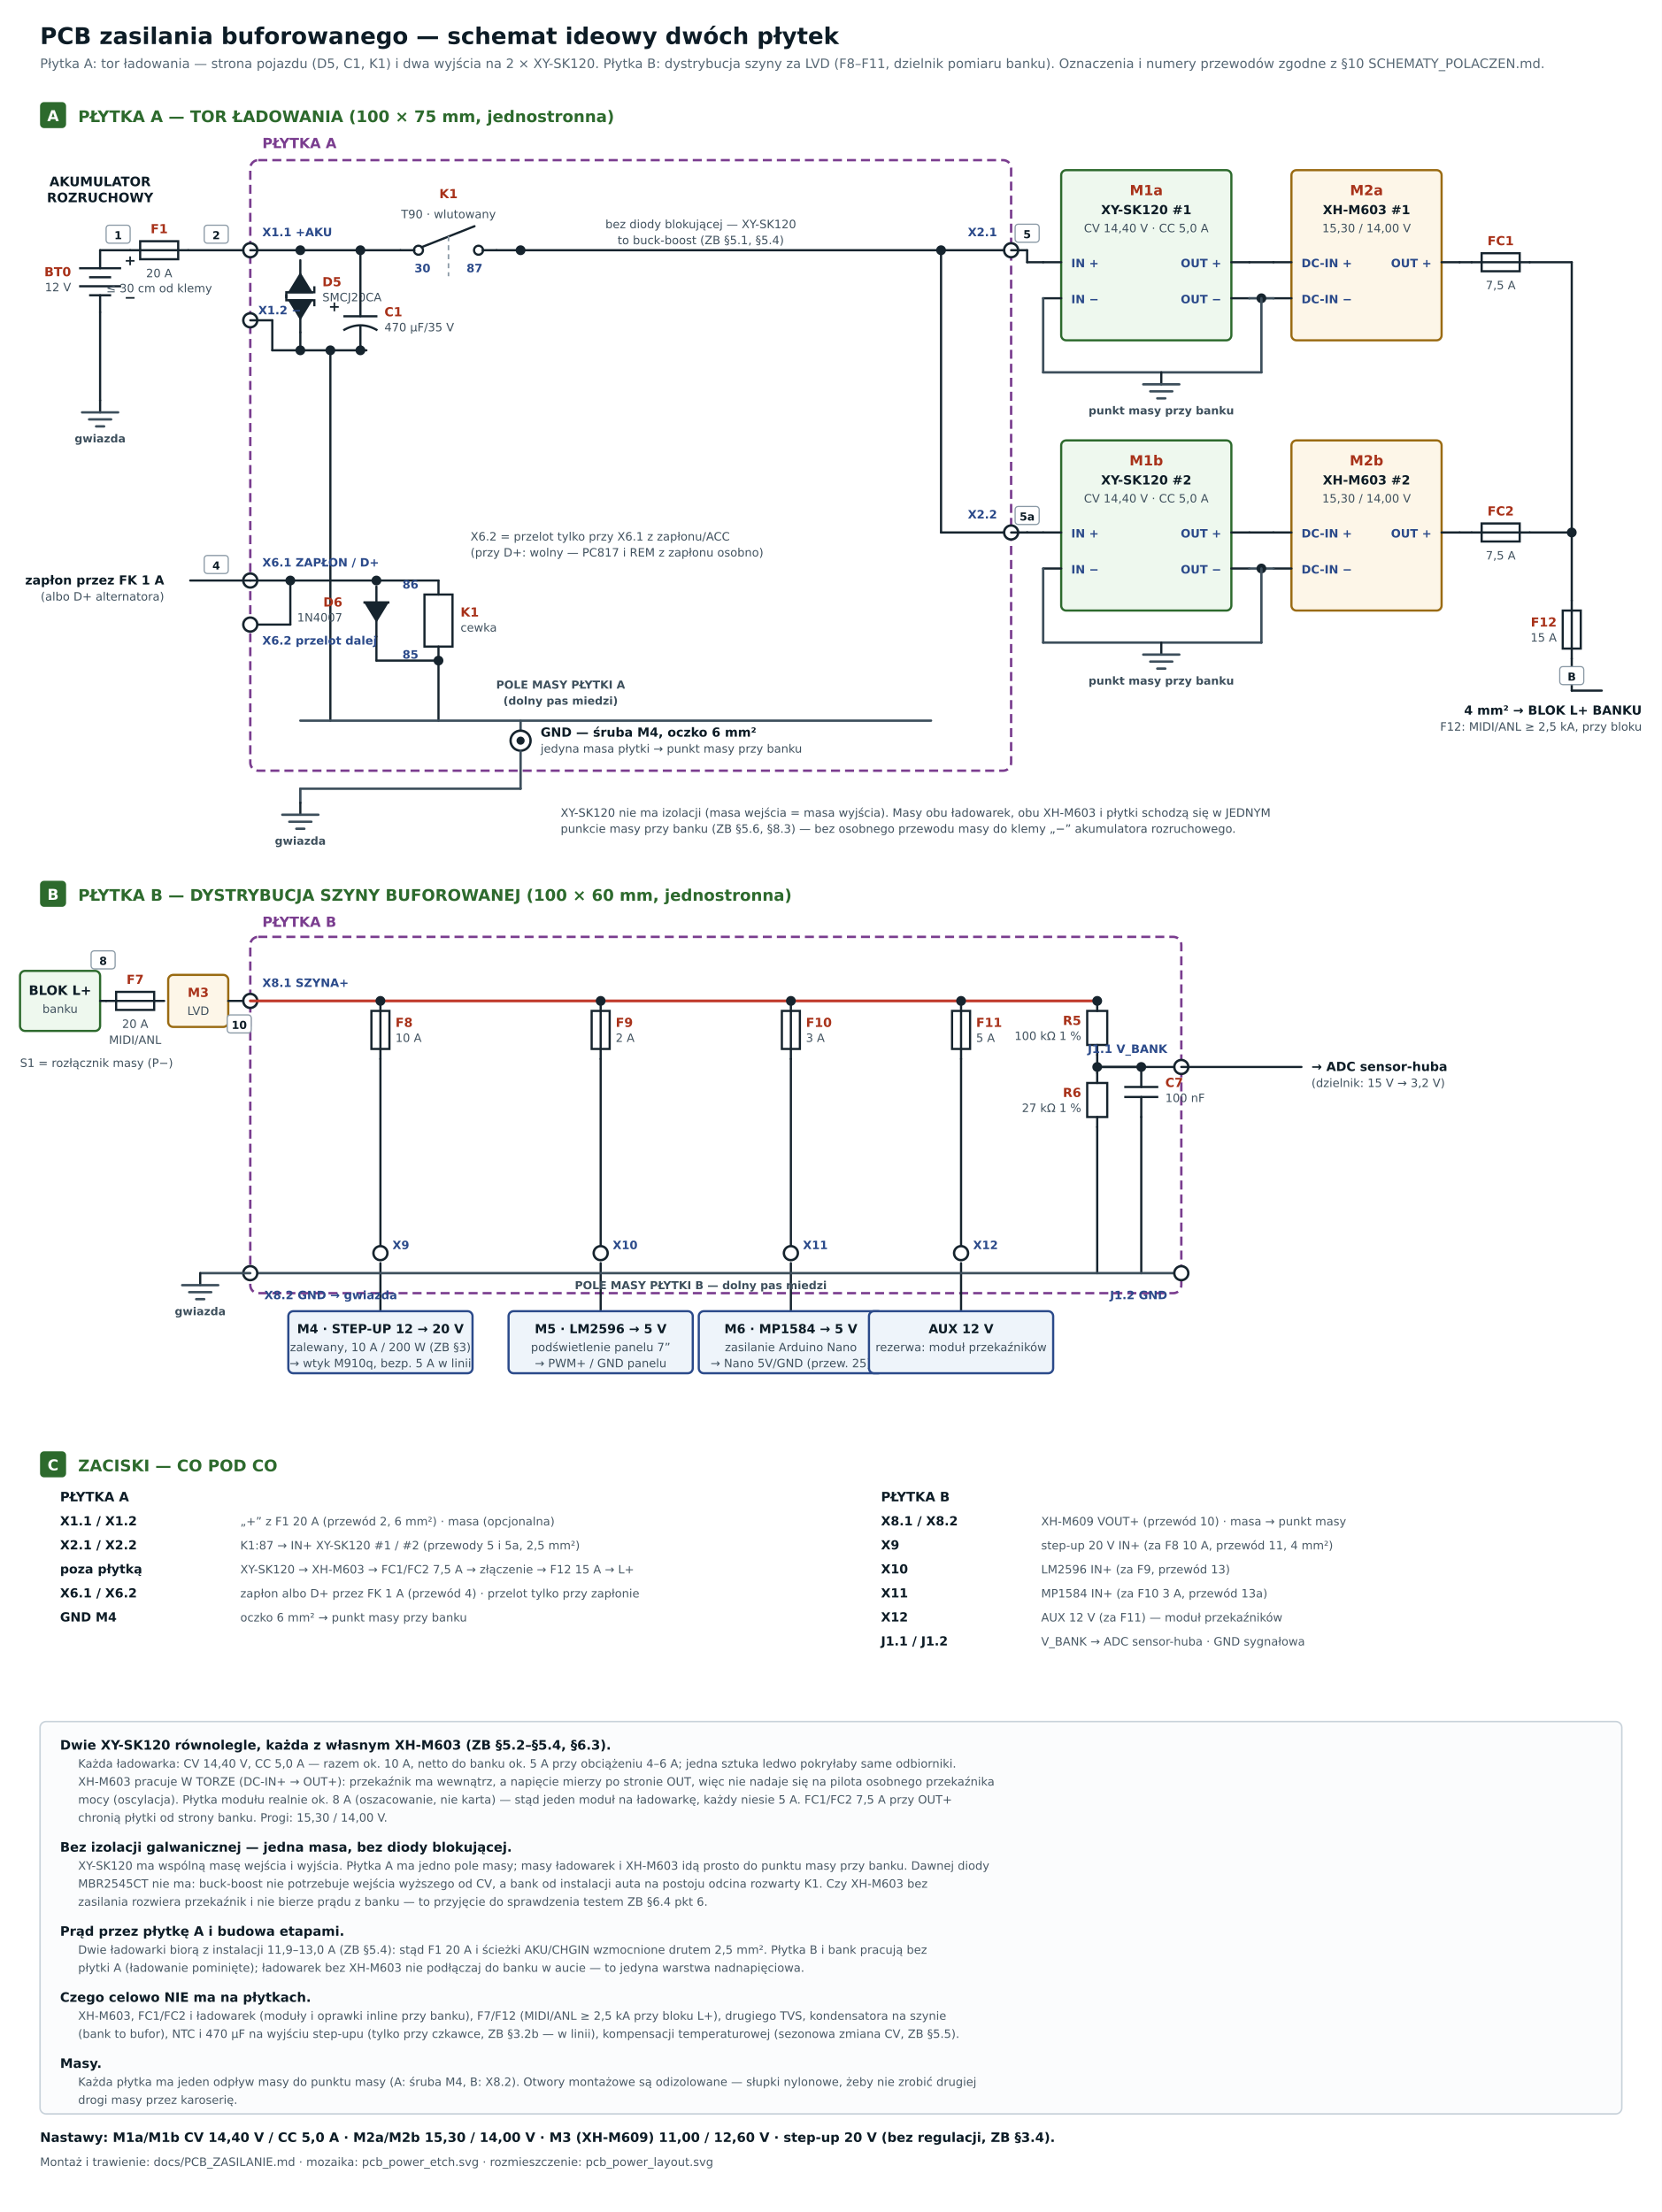
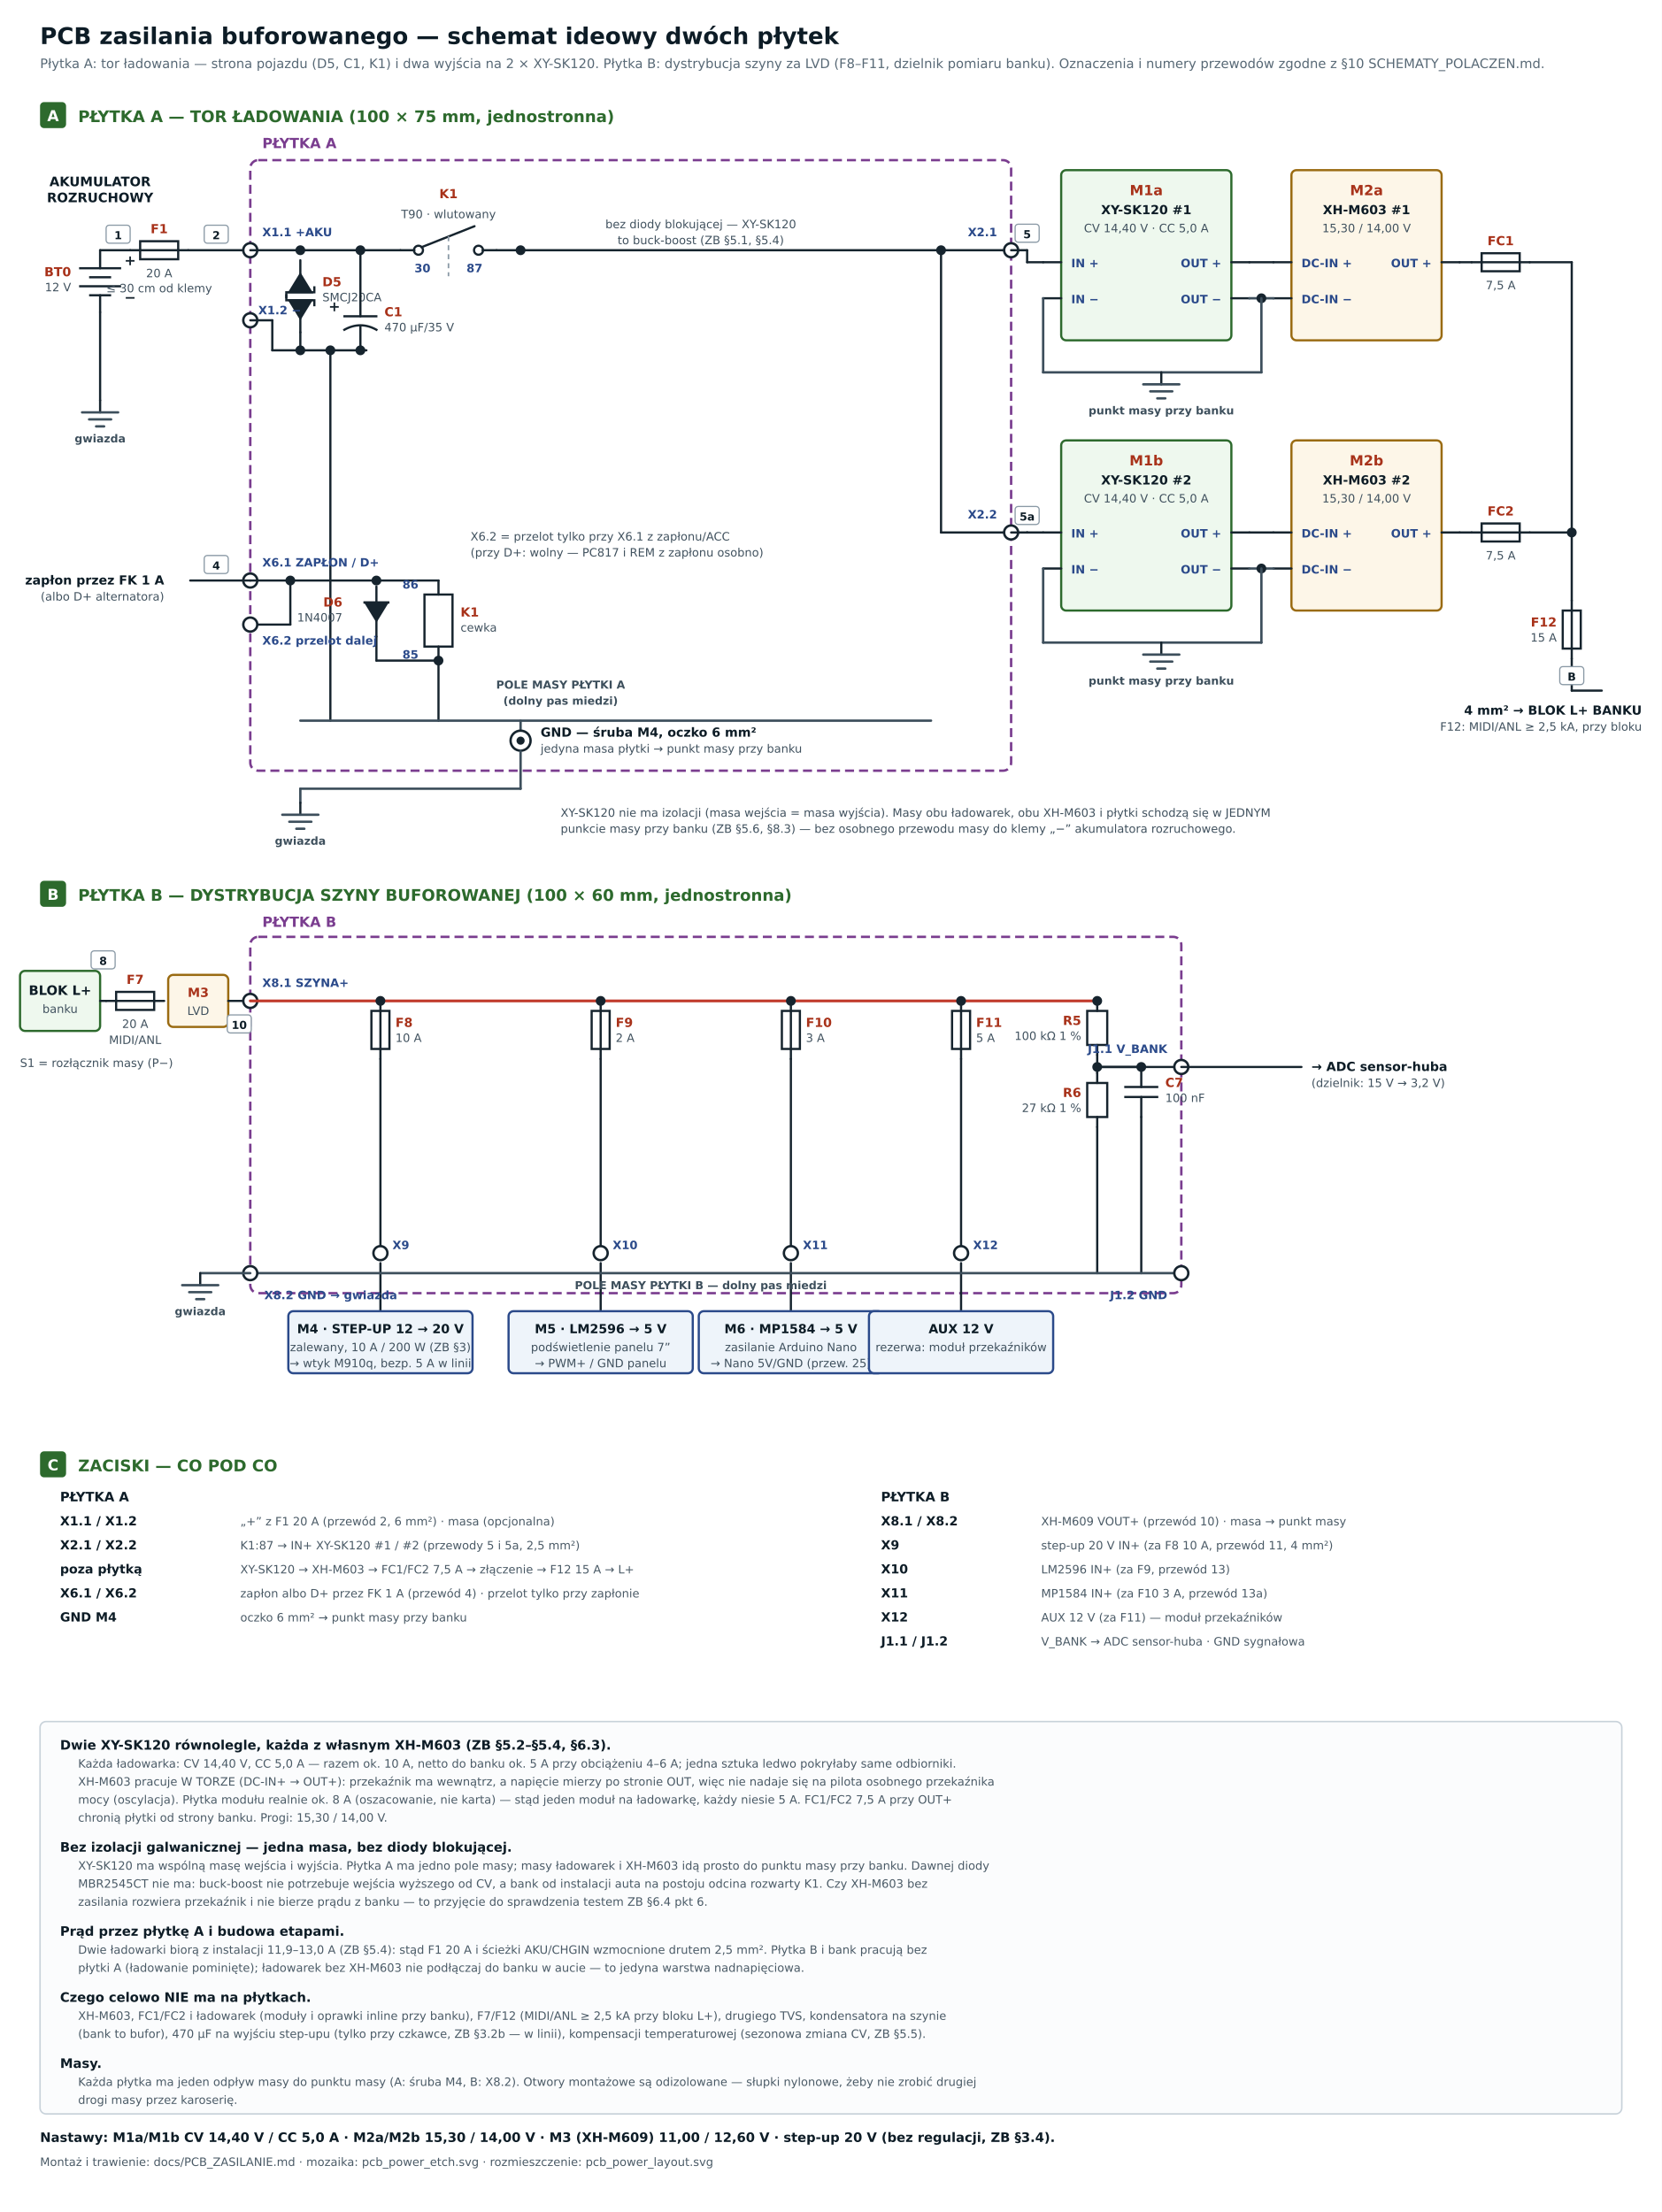
<svg xmlns="http://www.w3.org/2000/svg" width="1660" height="2210" viewBox="0 0 1660 2210" font-family="DejaVu Sans, Verdana, sans-serif">
  <style>
 .bg{fill:#ffffff}
 .w{stroke:#16242e;stroke-width:2.2;fill:none;stroke-linecap:round}
 .wp{stroke:#c0392b;stroke-width:2.8;fill:none;stroke-linecap:round}
 .wg{stroke:#3d4f5c;stroke-width:2.4;fill:none;stroke-linecap:round}
 .wo{stroke:#9a6b12;stroke-width:2.4;fill:none;stroke-linecap:round}
 .wd{stroke:#8b9aa6;stroke-width:1.6;fill:none;stroke-dasharray:5 4}
 .sym{stroke:#16242e;stroke-width:2.2;fill:none}
 .symf{stroke:#16242e;stroke-width:2.2;fill:#16242e}
 .blk{fill:#f5f8fa;stroke:#2b3a45;stroke-width:2.2;rx:5}
 .blkm{fill:#eef4fa;stroke:#2b4a8a;stroke-width:2.2;rx:5}
 .blkr{fill:#fdf6e8;stroke:#9a6b12;stroke-width:2.2;rx:5}
 .blkc{fill:#eef8ee;stroke:#2d6a2d;stroke-width:2.2;rx:5}
 .brd{fill:none;stroke:#7a3d8f;stroke-width:2.4;rx:8;stroke-dasharray:9 5}
 .term{fill:#ffffff;stroke:#16242e;stroke-width:2.4}
 .note{fill:#fbfcfd;stroke:#c8d2da;stroke-width:1.5;rx:6}
 .sectb{fill:#2d6a2d;rx:4}
 .ttl{font-size:23px;font-weight:bold;fill:#0d1c26}
 .sub{font-size:13px;fill:#576875}
 .sec{font-size:16px;font-weight:bold;fill:#2d6a2d}
 .sn{font-size:15px;font-weight:bold;fill:#ffffff;text-anchor:middle}
 .r{font-size:12.5px;font-weight:bold;fill:#a8321a}
 .rc{font-size:12.5px;font-weight:bold;fill:#a8321a;text-anchor:middle}
 .re{font-size:12.5px;font-weight:bold;fill:#a8321a;text-anchor:end}
 .v{font-size:11.5px;fill:#40515e}
 .vc{font-size:11.5px;fill:#40515e;text-anchor:middle}
 .ve{font-size:11.5px;fill:#40515e;text-anchor:end}
 .vb{font-size:14px;font-weight:bold;fill:#16242e;text-anchor:middle}
 .lbl{font-size:11.5px;fill:#33424e}
 .lbb{font-size:13px;font-weight:bold;fill:#0d1c26;text-anchor:middle}
 .pin{font-size:11.5px;font-weight:bold;fill:#2b4a8a}
 .pine{font-size:11.5px;font-weight:bold;fill:#2b4a8a;text-anchor:end}
 .pinc{font-size:11.5px;font-weight:bold;fill:#2b4a8a;text-anchor:middle}
 .mref{font-size:14px;font-weight:bold;fill:#a8321a;text-anchor:middle}
 .mname{font-size:12.5px;font-weight:bold;fill:#0d1c26;text-anchor:middle}
 .te{font-size:12.5px;font-weight:bold;fill:#0d1c26;text-anchor:end}
 .tb{font-size:12.5px;font-weight:bold;fill:#0d1c26}
 .gl{font-size:11px;font-weight:bold;fill:#3d4f5c;text-anchor:middle}
 .nh{font-size:13px;font-weight:bold;fill:#0d1c26}
 .nt{font-size:11.5px;fill:#4a5a66}
 .wn{font-size:11px;font-weight:bold;fill:#0d1c26;text-anchor:middle}
 .wnb{fill:#ffffff;stroke:#8b9aa6;stroke-width:1.2;rx:3}
 .brdl{font-size:14px;font-weight:bold;fill:#7a3d8f}
</style>
  <rect class="bg" x="0" y="0" width="1660" height="2210" />
  <text class="ttl" x="40" y="44">PCB zasilania buforowanego — schemat ideowy dwóch płytek</text>
  <text class="sub" x="40" y="68">Płytka A: tor ładowania — strona pojazdu (D5, C1, K1) i dwa wyjścia na 2 × XY-SK120. Płytka B: dystrybucja szyny za LVD (F8–F11, dzielnik pomiaru banku). Oznaczenia i numery przewodów zgodne z §10 SCHEMATY_POLACZEN.md.</text>
  <rect class="sectb" x="40" y="102" width="26" height="26" />
  <text class="sn" x="53" y="121">A</text>
  <text class="sec" x="78" y="122">PŁYTKA A — TOR ŁADOWANIA (100 × 75 mm, jednostronna)</text>
  <rect class="brd" x="250" y="160" width="760" height="610" />
  <text class="brdl" x="262" y="148">PŁYTKA A</text>
  <text class="lbb" x="100" y="186">AKUMULATOR</text>
  <text class="lbb" x="100" y="202">ROZRUCHOWY</text>
  <line class="w" x1="100" y1="250" x2="100" y2="268" />
  <line class="sym" x1="79" y1="268" x2="121" y2="268" />
  <line class="sym" x1="89" y1="277" x2="111" y2="277" />
  <line class="sym" x1="79" y1="286" x2="121" y2="286" />
  <line class="sym" x1="89" y1="295" x2="111" y2="295" />
  <line class="w" x1="100" y1="295" x2="100" y2="312" />
  <text class="vb" x="130" y="265">+</text>
  <text class="vb" x="130" y="302">−</text>
  <text class="re" x="71" y="276">BT0</text>
  <text class="ve" x="71" y="291">12 V</text>
  <line class="w" x1="100" y1="312" x2="100" y2="400" />
  <line class="w" x1="100" y1="400" x2="100" y2="412" />
  <line class="wg" x1="82" y1="412" x2="118" y2="412" />
  <line class="wg" x1="89" y1="419" x2="111" y2="419" />
  <line class="wg" x1="96" y1="426" x2="104" y2="426" />
  <text class="gl" x="100" y="442">gwiazda</text>
  <line class="w" x1="100" y1="250" x2="130" y2="250" />
  <rect class="wnb" x="106" y="225" width="24" height="18" />
  <text class="wn" x="118" y="239">1</text>
  <line class="w" x1="130" y1="250" x2="140" y2="250" />
  <rect class="sym" x="140" y="241" width="38" height="18" fill="#fff" />
  <line class="w" x1="140" y1="250" x2="178" y2="250" />
  <line class="w" x1="178" y1="250" x2="188" y2="250" />
  <text class="rc" x="159" y="233">F1</text>
  <text class="vc" x="159" y="277">20 A</text>
  <text class="vc" x="159" y="292">≤ 30 cm od klemy</text>
  <line class="w" x1="188" y1="250" x2="250" y2="250" />
  <rect class="wnb" x="204" y="225" width="24" height="18" />
  <text class="wn" x="216" y="239">2</text>
  <circle class="term" cx="250" cy="250" r="7" />
  <text class="te" x="234" y="255" />
  <text class="pin" x="262" y="236">X1.1 +AKU</text>
  <line class="w" x1="250" y1="250" x2="400" y2="250" />
  <circle class="symf" cx="300" cy="250" r="3.8" />
  <circle class="symf" cx="360" cy="250" r="3.8" />
  <line class="w" x1="300" y1="260" x2="300" y2="274" />
  <polygon class="symf" points="289,292 311,292 300,274" />
  <path class="sym" d="M 286 298 L 286 292 L 314 292 L 314 286" />
  <polygon class="symf" points="289,300 311,300 300,318" />
  <path class="sym" d="M 286 294 L 286 300 L 314 300 L 314 306" />
  <line class="w" x1="300" y1="318" x2="300" y2="332" />
  <text class="r" x="322" y="286">D5</text>
  <text class="v" x="322" y="301">SMCJ20CA</text>
  <line class="w" x1="300" y1="332" x2="300" y2="350" />
  <line class="w" x1="360" y1="296" x2="360" y2="316" />
  <line class="sym" x1="343" y1="316" x2="377" y2="316" />
  <path class="sym" d="M 343 330 Q 360 320 377 330" />
  <text class="vb" x="334" y="311">+</text>
  <line class="w" x1="360" y1="326" x2="360" y2="346" />
  <text class="r" x="384" y="316">C1</text>
  <text class="v" x="384" y="331">470 µF/35 V</text>
  <line class="w" x1="360" y1="250" x2="360" y2="296" />
  <line class="w" x1="360" y1="346" x2="360" y2="350" />
  <circle class="term" cx="250" cy="320" r="7" />
  <text class="te" x="234" y="325" />
  <text class="pin" x="258" y="314">X1.2 −</text>
  <line class="w" x1="250" y1="320" x2="272" y2="320" />
  <line class="w" x1="272" y1="320" x2="272" y2="350" />
  <line class="w" x1="272" y1="350" x2="366" y2="350" />
  <circle class="symf" cx="300" cy="350" r="3.8" />
  <circle class="symf" cx="360" cy="350" r="3.8" />
  <circle class="symf" cx="330" cy="350" r="3.8" />
  <line class="w" x1="330" y1="350" x2="330" y2="720" />
  <line class="w" x1="400" y1="250" x2="414" y2="250" />
  <circle class="sym" cx="418" cy="250" r="4.5" fill="#fff" />
  <line class="w" x1="421" y1="247" x2="474" y2="226" />
  <circle class="sym" cx="478" cy="250" r="4.5" fill="#fff" />
  <line class="w" x1="482" y1="250" x2="496" y2="250" />
  <line class="wd" x1="448" y1="236" x2="448" y2="276" />
  <text class="rc" x="448" y="198">K1</text>
  <text class="pin" x="414" y="272">30</text>
  <text class="pine" x="482" y="272">87</text>
  <text class="vc" x="448" y="218">T90 · wlutowany</text>
  <line class="w" x1="496" y1="250" x2="520" y2="250" />
  <circle class="symf" cx="520" cy="250" r="3.8" />
  <line class="w" x1="520" y1="250" x2="1010" y2="250" />
  <text class="vc" x="700" y="228">bez diody blokującej — XY-SK120</text>
  <text class="vc" x="700" y="244">to buck-boost (ZB §5.1, §5.4)</text>
  <circle class="term" cx="1010" cy="250" r="7" />
  <text class="te" x="994" y="255" />
  <text class="pine" x="996" y="236">X2.1</text>
  <circle class="symf" cx="940" cy="250" r="3.8" />
  <line class="w" x1="940" y1="250" x2="940" y2="532" />
  <line class="w" x1="940" y1="532" x2="1010" y2="532" />
  <circle class="term" cx="1010" cy="532" r="7" />
  <text class="te" x="994" y="537" />
  <text class="pine" x="996" y="518">X2.2</text>
  <rect class="blkc" x="1060" y="170" width="170" height="170" />
  <text class="mref" x="1145.0" y="195">M1a</text>
  <text class="mname" x="1145.0" y="214">XY-SK120 #1</text>
  <text class="vc" x="1145.0" y="232">CV 14,40 V · CC 5,0 A</text>
  <line class="w" x1="1042" y1="262" x2="1060" y2="262" />
  <text class="pin" x="1070" y="267">IN +</text>
  <line class="w" x1="1042" y1="298" x2="1060" y2="298" />
  <text class="pin" x="1070" y="303">IN −</text>
  <line class="w" x1="1230" y1="262" x2="1248" y2="262" />
  <text class="pine" x="1220" y="267">OUT +</text>
  <line class="w" x1="1230" y1="298" x2="1248" y2="298" />
  <text class="pine" x="1220" y="303">OUT −</text>
  <rect class="blkr" x="1290" y="170" width="150" height="170" />
  <text class="mref" x="1365.0" y="195">M2a</text>
  <text class="mname" x="1365.0" y="214">XH-M603 #1</text>
  <text class="vc" x="1365.0" y="232">15,30 / 14,00 V</text>
  <line class="w" x1="1272" y1="262" x2="1290" y2="262" />
  <text class="pin" x="1300" y="267">DC-IN +</text>
  <line class="w" x1="1272" y1="298" x2="1290" y2="298" />
  <text class="pin" x="1300" y="303">DC-IN −</text>
  <line class="w" x1="1440" y1="262" x2="1458" y2="262" />
  <text class="pine" x="1430" y="267">OUT +</text>
  <line class="w" x1="1010" y1="250" x2="1026" y2="250" />
  <line class="w" x1="1026" y1="250" x2="1026" y2="262" />
  <line class="w" x1="1026" y1="262" x2="1042" y2="262" />
  <rect class="wnb" x="1014" y="224" width="24" height="18" />
  <text class="wn" x="1026" y="238">5</text>
  <line class="w" x1="1248" y1="262" x2="1272" y2="262" />
  <line class="wg" x1="1042" y1="298" x2="1042" y2="372" />
  <line class="wg" x1="1248" y1="298" x2="1272" y2="298" />
  <circle class="symf" cx="1260" cy="298" r="3.8" />
  <line class="wg" x1="1260" y1="298" x2="1260" y2="372" />
  <line class="wg" x1="1042" y1="372" x2="1260" y2="372" />
  <line class="w" x1="1160" y1="372" x2="1160" y2="384" />
  <line class="wg" x1="1142" y1="384" x2="1178" y2="384" />
  <line class="wg" x1="1149" y1="391" x2="1171" y2="391" />
  <line class="wg" x1="1156" y1="398" x2="1164" y2="398" />
  <text class="gl" x="1160" y="414">punkt masy przy banku</text>
  <line class="w" x1="1458" y1="262" x2="1470" y2="262" />
  <line class="w" x1="1470" y1="262" x2="1480" y2="262" />
  <rect class="sym" x="1480" y="253" width="38" height="18" fill="#fff" />
  <line class="w" x1="1480" y1="262" x2="1518" y2="262" />
  <line class="w" x1="1518" y1="262" x2="1528" y2="262" />
  <text class="rc" x="1499" y="245">FC1</text>
  <text class="vc" x="1499" y="289">7,5 A</text>
  <line class="w" x1="1528" y1="262" x2="1570" y2="262" />
  <rect class="blkc" x="1060" y="440" width="170" height="170" />
  <text class="mref" x="1145.0" y="465">M1b</text>
  <text class="mname" x="1145.0" y="484">XY-SK120 #2</text>
  <text class="vc" x="1145.0" y="502">CV 14,40 V · CC 5,0 A</text>
  <line class="w" x1="1042" y1="532" x2="1060" y2="532" />
  <text class="pin" x="1070" y="537">IN +</text>
  <line class="w" x1="1042" y1="568" x2="1060" y2="568" />
  <text class="pin" x="1070" y="573">IN −</text>
  <line class="w" x1="1230" y1="532" x2="1248" y2="532" />
  <text class="pine" x="1220" y="537">OUT +</text>
  <line class="w" x1="1230" y1="568" x2="1248" y2="568" />
  <text class="pine" x="1220" y="573">OUT −</text>
  <rect class="blkr" x="1290" y="440" width="150" height="170" />
  <text class="mref" x="1365.0" y="465">M2b</text>
  <text class="mname" x="1365.0" y="484">XH-M603 #2</text>
  <text class="vc" x="1365.0" y="502">15,30 / 14,00 V</text>
  <line class="w" x1="1272" y1="532" x2="1290" y2="532" />
  <text class="pin" x="1300" y="537">DC-IN +</text>
  <line class="w" x1="1272" y1="568" x2="1290" y2="568" />
  <text class="pin" x="1300" y="573">DC-IN −</text>
  <line class="w" x1="1440" y1="532" x2="1458" y2="532" />
  <text class="pine" x="1430" y="537">OUT +</text>
  <line class="w" x1="1010" y1="532" x2="1026" y2="532" />
  <line class="w" x1="1026" y1="532" x2="1026" y2="532" />
  <line class="w" x1="1026" y1="532" x2="1042" y2="532" />
  <rect class="wnb" x="1014" y="506" width="24" height="18" />
  <text class="wn" x="1026" y="520">5a</text>
  <line class="w" x1="1248" y1="532" x2="1272" y2="532" />
  <line class="wg" x1="1042" y1="568" x2="1042" y2="642" />
  <line class="wg" x1="1248" y1="568" x2="1272" y2="568" />
  <circle class="symf" cx="1260" cy="568" r="3.8" />
  <line class="wg" x1="1260" y1="568" x2="1260" y2="642" />
  <line class="wg" x1="1042" y1="642" x2="1260" y2="642" />
  <line class="w" x1="1160" y1="642" x2="1160" y2="654" />
  <line class="wg" x1="1142" y1="654" x2="1178" y2="654" />
  <line class="wg" x1="1149" y1="661" x2="1171" y2="661" />
  <line class="wg" x1="1156" y1="668" x2="1164" y2="668" />
  <text class="gl" x="1160" y="684">punkt masy przy banku</text>
  <line class="w" x1="1458" y1="532" x2="1470" y2="532" />
  <line class="w" x1="1470" y1="532" x2="1480" y2="532" />
  <rect class="sym" x="1480" y="523" width="38" height="18" fill="#fff" />
  <line class="w" x1="1480" y1="532" x2="1518" y2="532" />
  <line class="w" x1="1518" y1="532" x2="1528" y2="532" />
  <text class="rc" x="1499" y="515">FC2</text>
  <text class="vc" x="1499" y="559">7,5 A</text>
  <line class="w" x1="1528" y1="532" x2="1570" y2="532" />
  <circle class="symf" cx="1570" cy="532" r="3.8" />
  <line class="w" x1="1570" y1="262" x2="1570" y2="600" />
  <line class="w" x1="1570" y1="600" x2="1570" y2="610" />
  <rect class="sym" x="1561" y="610" width="18" height="38" fill="#fff" />
  <line class="w" x1="1570" y1="610" x2="1570" y2="648" />
  <line class="w" x1="1570" y1="648" x2="1570" y2="658" />
  <text class="re" x="1555" y="626">F12</text>
  <text class="ve" x="1555" y="641">15 A</text>
  <line class="w" x1="1570" y1="658" x2="1570" y2="690" />
  <line class="w" x1="1570" y1="690" x2="1600" y2="690" />
  <rect class="wnb" x="1558" y="666" width="24" height="18" />
  <text class="wn" x="1570" y="680">B</text>
  <text class="te" x="1640" y="714">4 mm² → BLOK L+ BANKU</text>
  <text class="ve" x="1640" y="730">F12: MIDI/ANL ≥ 2,5 kA, przy bloku</text>
  <circle class="term" cx="250" cy="580" r="7" />
  <text class="te" x="234" y="585" />
  <text class="pin" x="262" y="566">X6.1 ZAPŁON / D+</text>
  <rect class="wnb" x="204" y="555" width="24" height="18" />
  <text class="wn" x="216" y="569">4</text>
  <line class="w" x1="190" y1="580" x2="250" y2="580" />
  <text class="te" x="164" y="584">zapłon przez FK 1 A</text>
  <text class="ve" x="164" y="600">(albo D+ alternatora)</text>
  <line class="w" x1="250" y1="580" x2="438" y2="580" />
  <circle class="symf" cx="376" cy="580" r="3.8" />
  <line class="w" x1="376" y1="586" x2="376" y2="602" />
  <polygon class="symf" points="365,602 387,602 376,620" />
  <line class="sym" x1="363" y1="602" x2="389" y2="602" />
  <line class="w" x1="376" y1="602" x2="376" y2="636" />
  <text class="re" x="342" y="606">D6</text>
  <text class="ve" x="342" y="621">1N4007</text>
  <line class="w" x1="438" y1="580" x2="438" y2="594" />
  <rect class="sym" x="424" y="594" width="28" height="52" fill="#fff" />
  <line class="w" x1="438" y1="646" x2="438" y2="660" />
  <text class="r" x="460" y="616">K1</text>
  <text class="v" x="460" y="631">cewka</text>
  <text class="pine" x="418" y="588">86</text>
  <text class="pine" x="418" y="658">85</text>
  <line class="w" x1="376" y1="636" x2="376" y2="660" />
  <line class="w" x1="376" y1="660" x2="438" y2="660" />
  <circle class="symf" cx="438" cy="660" r="3.8" />
  <line class="w" x1="438" y1="660" x2="438" y2="720" />
  <circle class="symf" cx="290" cy="580" r="3.8" />
  <line class="w" x1="290" y1="580" x2="290" y2="624" />
  <line class="w" x1="290" y1="624" x2="250" y2="624" />
  <circle class="term" cx="250" cy="624" r="7" />
  <text class="te" x="234" y="629" />
  <text class="pin" x="262" y="644">X6.2 przelot dalej</text>
  <text class="v" x="470" y="540">X6.2 = przelot tylko przy X6.1 z zapłonu/ACC</text>
  <text class="v" x="470" y="556">(przy D+: wolny — PC817 i REM z zapłonu osobno)</text>
  <line class="wg" x1="300" y1="720" x2="930" y2="720" />
  <text class="gl" x="560" y="688">POLE MASY PŁYTKI A</text>
  <text class="gl" x="560" y="704">(dolny pas miedzi)</text>
  <line class="wg" x1="520" y1="720" x2="520" y2="730" />
  <circle class="term" cx="520" cy="740" r="10" />
  <circle class="symf" cx="520" cy="740" r="3" />
  <text class="tb" x="540" y="736">GND — śruba M4, oczko 6 mm²</text>
  <text class="v" x="540" y="752">jedyna masa płytki → punkt masy przy banku</text>
  <line class="wg" x1="520" y1="750" x2="520" y2="788" />
  <line class="wg" x1="520" y1="788" x2="300" y2="788" />
  <line class="wg" x1="300" y1="788" x2="300" y2="802" />
  <line class="w" x1="300" y1="802" x2="300" y2="814" />
  <line class="wg" x1="282" y1="814" x2="318" y2="814" />
  <line class="wg" x1="289" y1="821" x2="311" y2="821" />
  <line class="wg" x1="296" y1="828" x2="304" y2="828" />
  <text class="gl" x="300" y="844">gwiazda</text>
  <text class="v" x="560" y="816">XY-SK120 nie ma izolacji (masa wejścia = masa wyjścia). Masy obu ładowarek, obu XH-M603 i płytki schodzą się w JEDNYM</text>
  <text class="v" x="560" y="832">punkcie masy przy banku (ZB §5.6, §8.3) — bez osobnego przewodu masy do klemy „−” akumulatora rozruchowego.</text>
  <rect class="sectb" x="40" y="880" width="26" height="26" />
  <text class="sn" x="53" y="899">B</text>
  <text class="sec" x="78" y="900">PŁYTKA B — DYSTRYBUCJA SZYNY BUFOROWANEJ (100 × 60 mm, jednostronna)</text>
  <rect class="brd" x="250" y="936" width="930" height="356" />
  <text class="brdl" x="262" y="926">PŁYTKA B</text>
  <rect class="blkc" x="20" y="970" width="80" height="60" />
  <text class="lbb" x="60" y="994">BLOK L+</text>
  <text class="vc" x="60" y="1012">banku</text>
  <line class="w" x1="100" y1="1000" x2="106" y2="1000" />
  <rect class="wnb" x="91" y="950" width="24" height="18" />
  <text class="wn" x="103" y="964">8</text>
  <line class="w" x1="106" y1="1000" x2="116" y2="1000" />
  <rect class="sym" x="116" y="991" width="38" height="18" fill="#fff" />
  <line class="w" x1="116" y1="1000" x2="154" y2="1000" />
  <line class="w" x1="154" y1="1000" x2="164" y2="1000" />
  <text class="rc" x="135" y="983">F7</text>
  <text class="vc" x="135" y="1027">20 A</text>
  <text class="vc" x="135" y="1043">MIDI/ANL</text>
  <rect class="blkr" x="168" y="974" width="60" height="52" />
  <text class="rc" x="198" y="996">M3</text>
  <text class="vc" x="198" y="1014">LVD</text>
  <line class="w" x1="228" y1="1000" x2="250" y2="1000" />
  <rect class="wnb" x="227" y="1014" width="24" height="18" />
  <text class="wn" x="239" y="1028">10</text>
  <text class="v" x="20" y="1066">S1 = rozłącznik masy (P−)</text>
  <circle class="term" cx="250" cy="1000" r="7" />
  <text class="te" x="234" y="1005" />
  <text class="pin" x="262" y="986">X8.1 SZYNA+</text>
  <line class="wp" x1="250" y1="1000" x2="1096" y2="1000" />
  <circle class="symf" cx="380" cy="1000" r="3.8" />
  <line class="w" x1="380" y1="1000" x2="380" y2="1010" />
  <rect class="sym" x="371" y="1010" width="18" height="38" fill="#fff" />
  <line class="w" x1="380" y1="1010" x2="380" y2="1048" />
  <line class="w" x1="380" y1="1048" x2="380" y2="1058" />
  <text class="r" x="395" y="1026">F8</text>
  <text class="v" x="395" y="1041">10 A</text>
  <line class="w" x1="380" y1="1058" x2="380" y2="1252" />
  <circle class="term" cx="380" cy="1252" r="7" />
  <text class="te" x="364" y="1257" />
  <text class="pin" x="392" y="1248">X9</text>
  <line class="w" x1="380" y1="1262" x2="380" y2="1310" />
  <rect class="blkm" x="288" y="1310" width="184" height="62" />
  <text class="mname" x="380" y="1332">M4 · STEP-UP 12 → 20 V</text>
  <text class="vc" x="380" y="1350">zalewany, 10 A / 200 W (ZB §3)</text>
  <text class="vc" x="380" y="1366">→ wtyk M910q, bezp. 5 A w linii</text>
  <circle class="symf" cx="600" cy="1000" r="3.8" />
  <line class="w" x1="600" y1="1000" x2="600" y2="1010" />
  <rect class="sym" x="591" y="1010" width="18" height="38" fill="#fff" />
  <line class="w" x1="600" y1="1010" x2="600" y2="1048" />
  <line class="w" x1="600" y1="1048" x2="600" y2="1058" />
  <text class="r" x="615" y="1026">F9</text>
  <text class="v" x="615" y="1041">2 A</text>
  <line class="w" x1="600" y1="1058" x2="600" y2="1252" />
  <circle class="term" cx="600" cy="1252" r="7" />
  <text class="te" x="584" y="1257" />
  <text class="pin" x="612" y="1248">X10</text>
  <line class="w" x1="600" y1="1262" x2="600" y2="1310" />
  <rect class="blkm" x="508" y="1310" width="184" height="62" />
  <text class="mname" x="600" y="1332">M5 · LM2596 → 5 V</text>
  <text class="vc" x="600" y="1350">podświetlenie panelu 7”</text>
  <text class="vc" x="600" y="1366">→ PWM+ / GND panelu</text>
  <circle class="symf" cx="790" cy="1000" r="3.8" />
  <line class="w" x1="790" y1="1000" x2="790" y2="1010" />
  <rect class="sym" x="781" y="1010" width="18" height="38" fill="#fff" />
  <line class="w" x1="790" y1="1010" x2="790" y2="1048" />
  <line class="w" x1="790" y1="1048" x2="790" y2="1058" />
  <text class="r" x="805" y="1026">F10</text>
  <text class="v" x="805" y="1041">3 A</text>
  <line class="w" x1="790" y1="1058" x2="790" y2="1252" />
  <circle class="term" cx="790" cy="1252" r="7" />
  <text class="te" x="774" y="1257" />
  <text class="pin" x="802" y="1248">X11</text>
  <line class="w" x1="790" y1="1262" x2="790" y2="1310" />
  <rect class="blkm" x="698" y="1310" width="184" height="62" />
  <text class="mname" x="790" y="1332">M6 · MP1584 → 5 V</text>
  <text class="vc" x="790" y="1350">zasilanie Arduino Nano</text>
  <text class="vc" x="790" y="1366">→ Nano 5V/GND (przew. 25)</text>
  <circle class="symf" cx="960" cy="1000" r="3.8" />
  <line class="w" x1="960" y1="1000" x2="960" y2="1010" />
  <rect class="sym" x="951" y="1010" width="18" height="38" fill="#fff" />
  <line class="w" x1="960" y1="1010" x2="960" y2="1048" />
  <line class="w" x1="960" y1="1048" x2="960" y2="1058" />
  <text class="r" x="975" y="1026">F11</text>
  <text class="v" x="975" y="1041">5 A</text>
  <line class="w" x1="960" y1="1058" x2="960" y2="1252" />
  <circle class="term" cx="960" cy="1252" r="7" />
  <text class="te" x="944" y="1257" />
  <text class="pin" x="972" y="1248">X12</text>
  <line class="w" x1="960" y1="1262" x2="960" y2="1310" />
  <rect class="blkm" x="868" y="1310" width="184" height="62" />
  <text class="mname" x="960" y="1332">AUX 12 V</text>
  <text class="vc" x="960" y="1350">rezerwa: moduł przekaźników</text>
  <circle class="symf" cx="1096" cy="1000" r="3.8" />
  <line class="w" x1="1096" y1="1000" x2="1096" y2="1010" />
  <rect class="sym" x="1086" y="1010" width="20" height="34" fill="#fff" />
  <line class="w" x1="1096" y1="1044" x2="1096" y2="1054" />
  <text class="re" x="1080" y="1024">R5</text>
  <text class="ve" x="1080" y="1039">100 kΩ 1 %</text>
  <circle class="symf" cx="1096" cy="1066" r="3.8" />
  <line class="w" x1="1096" y1="1054" x2="1096" y2="1066" />
  <line class="w" x1="1096" y1="1072" x2="1096" y2="1082" />
  <rect class="sym" x="1086" y="1082" width="20" height="34" fill="#fff" />
  <line class="w" x1="1096" y1="1116" x2="1096" y2="1126" />
  <text class="re" x="1080" y="1096">R6</text>
  <text class="ve" x="1080" y="1111">27 kΩ 1 %</text>
  <line class="w" x1="1096" y1="1066" x2="1096" y2="1072" />
  <line class="w" x1="1096" y1="1126" x2="1096" y2="1272" />
  <line class="w" x1="1096" y1="1066" x2="1180" y2="1066" />
  <circle class="term" cx="1180" cy="1066" r="7" />
  <text class="te" x="1164" y="1071" />
  <text class="pine" x="1166" y="1052">J1.1 V_BANK</text>
  <line class="w" x1="1180" y1="1066" x2="1300" y2="1066" />
  <text class="tb" x="1310" y="1070">→ ADC sensor-huba</text>
  <text class="v" x="1310" y="1086">(dzielnik: 15 V → 3,2 V)</text>
  <line class="w" x1="1140" y1="1066" x2="1140" y2="1086" />
  <line class="sym" x1="1123" y1="1086" x2="1157" y2="1086" />
  <line class="sym" x1="1123" y1="1096" x2="1157" y2="1096" />
  <line class="w" x1="1140" y1="1096" x2="1140" y2="1116" />
  <text class="r" x="1164" y="1086">C7</text>
  <text class="v" x="1164" y="1101">100 nF</text>
  <line class="w" x1="1096" y1="1066" x2="1140" y2="1066" />
  <circle class="symf" cx="1140" cy="1066" r="3.8" />
  <line class="w" x1="1140" y1="1116" x2="1140" y2="1272" />
  <line class="wg" x1="250" y1="1272" x2="1180" y2="1272" />
  <text class="gl" x="700" y="1288">POLE MASY PŁYTKI B — dolny pas miedzi</text>
  <circle class="term" cx="250" cy="1272" r="7" />
  <text class="te" x="234" y="1277" />
  <text class="pin" x="264" y="1298">X8.2 GND → gwiazda</text>
  <line class="wg" x1="250" y1="1272" x2="200" y2="1272" />
  <line class="w" x1="200" y1="1272" x2="200" y2="1284" />
  <line class="wg" x1="182" y1="1284" x2="218" y2="1284" />
  <line class="wg" x1="189" y1="1291" x2="211" y2="1291" />
  <line class="wg" x1="196" y1="1298" x2="204" y2="1298" />
  <text class="gl" x="200" y="1314">gwiazda</text>
  <circle class="term" cx="1180" cy="1272" r="7" />
  <text class="te" x="1164" y="1277" />
  <text class="pine" x="1166" y="1298">J1.2 GND</text>
  <rect class="sectb" x="40" y="1450" width="26" height="26" />
  <text class="sn" x="53" y="1469">C</text>
  <text class="sec" x="78" y="1470">ZACISKI — CO POD CO</text>
  <text class="nh" x="60" y="1500">PŁYTKA A</text>
  <text class="nt" x="240" y="1500" />
  <text class="tb" x="60" y="1524">X1.1 / X1.2</text>
  <text class="nt" x="240" y="1524">„+” z F1 20 A (przewód 2, 6 mm²) · masa (opcjonalna)</text>
  <text class="tb" x="60" y="1548">X2.1 / X2.2</text>
  <text class="nt" x="240" y="1548">K1:87 → IN+ XY-SK120 #1 / #2 (przewody 5 i 5a, 2,5 mm²)</text>
  <text class="tb" x="60" y="1572">poza płytką</text>
  <text class="nt" x="240" y="1572">XY-SK120 → XH-M603 → FC1/FC2 7,5 A → złączenie → F12 15 A → L+</text>
  <text class="tb" x="60" y="1596">X6.1 / X6.2</text>
  <text class="nt" x="240" y="1596">zapłon albo D+ przez FK 1 A (przewód 4) · przelot tylko przy zapłonie</text>
  <text class="tb" x="60" y="1620">GND M4</text>
  <text class="nt" x="240" y="1620">oczko 6 mm² → punkt masy przy banku</text>
  <text class="nh" x="880" y="1500">PŁYTKA B</text>
  <text class="nt" x="1040" y="1500" />
  <text class="tb" x="880" y="1524">X8.1 / X8.2</text>
  <text class="nt" x="1040" y="1524">XH-M609 VOUT+ (przewód 10) · masa → punkt masy</text>
  <text class="tb" x="880" y="1548">X9</text>
  <text class="nt" x="1040" y="1548">step-up 20 V IN+ (za F8 10 A, przewód 11, 4 mm²)</text>
  <text class="tb" x="880" y="1572">X10</text>
  <text class="nt" x="1040" y="1572">LM2596 IN+ (za F9, przewód 13)</text>
  <text class="tb" x="880" y="1596">X11</text>
  <text class="nt" x="1040" y="1596">MP1584 IN+ (za F10 3 A, przewód 13a)</text>
  <text class="tb" x="880" y="1620">X12</text>
  <text class="nt" x="1040" y="1620">AUX 12 V (za F11) — moduł przekaźników</text>
  <text class="tb" x="880" y="1644">J1.1 / J1.2</text>
  <text class="nt" x="1040" y="1644">V_BANK → ADC sensor-huba · GND sygnałowa</text>
  <rect class="note" x="40" y="1720" width="1580" height="392" />
  <text class="nh" x="60" y="1748">Dwie XY-SK120 równolegle, każda z własnym XH-M603 (ZB §5.2–§5.4, §6.3).</text>
  <text class="nt" x="78" y="1766">Każda ładowarka: CV 14,40 V, CC 5,0 A — razem ok. 10 A, netto do banku ok. 5 A przy obciążeniu 4–6 A; jedna sztuka ledwo pokryłaby same odbiorniki.</text>
  <text class="nt" x="78" y="1784">XH-M603 pracuje W TORZE (DC-IN+ → OUT+): przekaźnik ma wewnątrz, a napięcie mierzy po stronie OUT, więc nie nadaje się na pilota osobnego przekaźnika</text>
  <text class="nt" x="78" y="1802">mocy (oscylacja). Płytka modułu realnie ok. 8 A (oszacowanie, nie karta) — stąd jeden moduł na ładowarkę, każdy niesie 5 A. FC1/FC2 7,5 A przy OUT+</text>
  <text class="nt" x="78" y="1820">chronią płytki od strony banku. Progi: 15,30 / 14,00 V.</text>
  <text class="nh" x="60" y="1850">Bez izolacji galwanicznej — jedna masa, bez diody blokującej.</text>
  <text class="nt" x="78" y="1868">XY-SK120 ma wspólną masę wejścia i wyjścia. Płytka A ma jedno pole masy; masy ładowarek i XH-M603 idą prosto do punktu masy przy banku. Dawnej diody</text>
  <text class="nt" x="78" y="1886">MBR2545CT nie ma: buck-boost nie potrzebuje wejścia wyższego od CV, a bank od instalacji auta na postoju odcina rozwarty K1. Czy XH-M603 bez</text>
  <text class="nt" x="78" y="1904">zasilania rozwiera przekaźnik i nie bierze prądu z banku — to przyjęcie do sprawdzenia testem ZB §6.4 pkt 6.</text>
  <text class="nh" x="60" y="1934">Prąd przez płytkę A i budowa etapami.</text>
  <text class="nt" x="78" y="1952">Dwie ładowarki biorą z instalacji 11,9–13,0 A (ZB §5.4): stąd F1 20 A i ścieżki AKU/CHGIN wzmocnione drutem 2,5 mm². Płytka B i bank pracują bez</text>
  <text class="nt" x="78" y="1970">płytki A (ładowanie pominięte); ładowarek bez XH-M603 nie podłączaj do banku w aucie — to jedyna warstwa nadnapięciowa.</text>
  <text class="nh" x="60" y="2000">Czego celowo NIE ma na płytkach.</text>
  <text class="nt" x="78" y="2018">XH-M603, FC1/FC2 i ładowarek (moduły i oprawki inline przy banku), F7/F12 (MIDI/ANL ≥ 2,5 kA przy bloku L+), drugiego TVS, kondensatora na szynie</text>
-   <text class="nt" x="78" y="2036">(bank to bufor), NTC i 470 µF na wyjściu step-upu (tylko przy czkawce, ZB §3.2b — w linii), kompensacji temperaturowej (sezonowa zmiana CV, ZB §5.5).</text>
+   <text class="nt" x="78" y="2036">(bank to bufor), 470 µF na wyjściu step-upu (tylko przy czkawce, ZB §3.2b — w linii), kompensacji temperaturowej (sezonowa zmiana CV, ZB §5.5).</text>
  <text class="nh" x="60" y="2066">Masy.</text>
  <text class="nt" x="78" y="2084">Każda płytka ma jeden odpływ masy do punktu masy (A: śruba M4, B: X8.2). Otwory montażowe są odizolowane — słupki nylonowe, żeby nie zrobić drugiej</text>
  <text class="nt" x="78" y="2102">drogi masy przez karoserię.</text>
  <text class="nh" x="40" y="2140">Nastawy: M1a/M1b CV 14,40 V / CC 5,0 A · M2a/M2b 15,30 / 14,00 V · M3 (XH-M609) 11,00 / 12,60 V · step-up 20 V (bez regulacji, ZB §3.4).</text>
  <text class="nt" x="40" y="2164">Montaż i trawienie: docs/PCB_ZASILANIE.md · mozaika: pcb_power_etch.svg · rozmieszczenie: pcb_power_layout.svg</text>
</svg>
